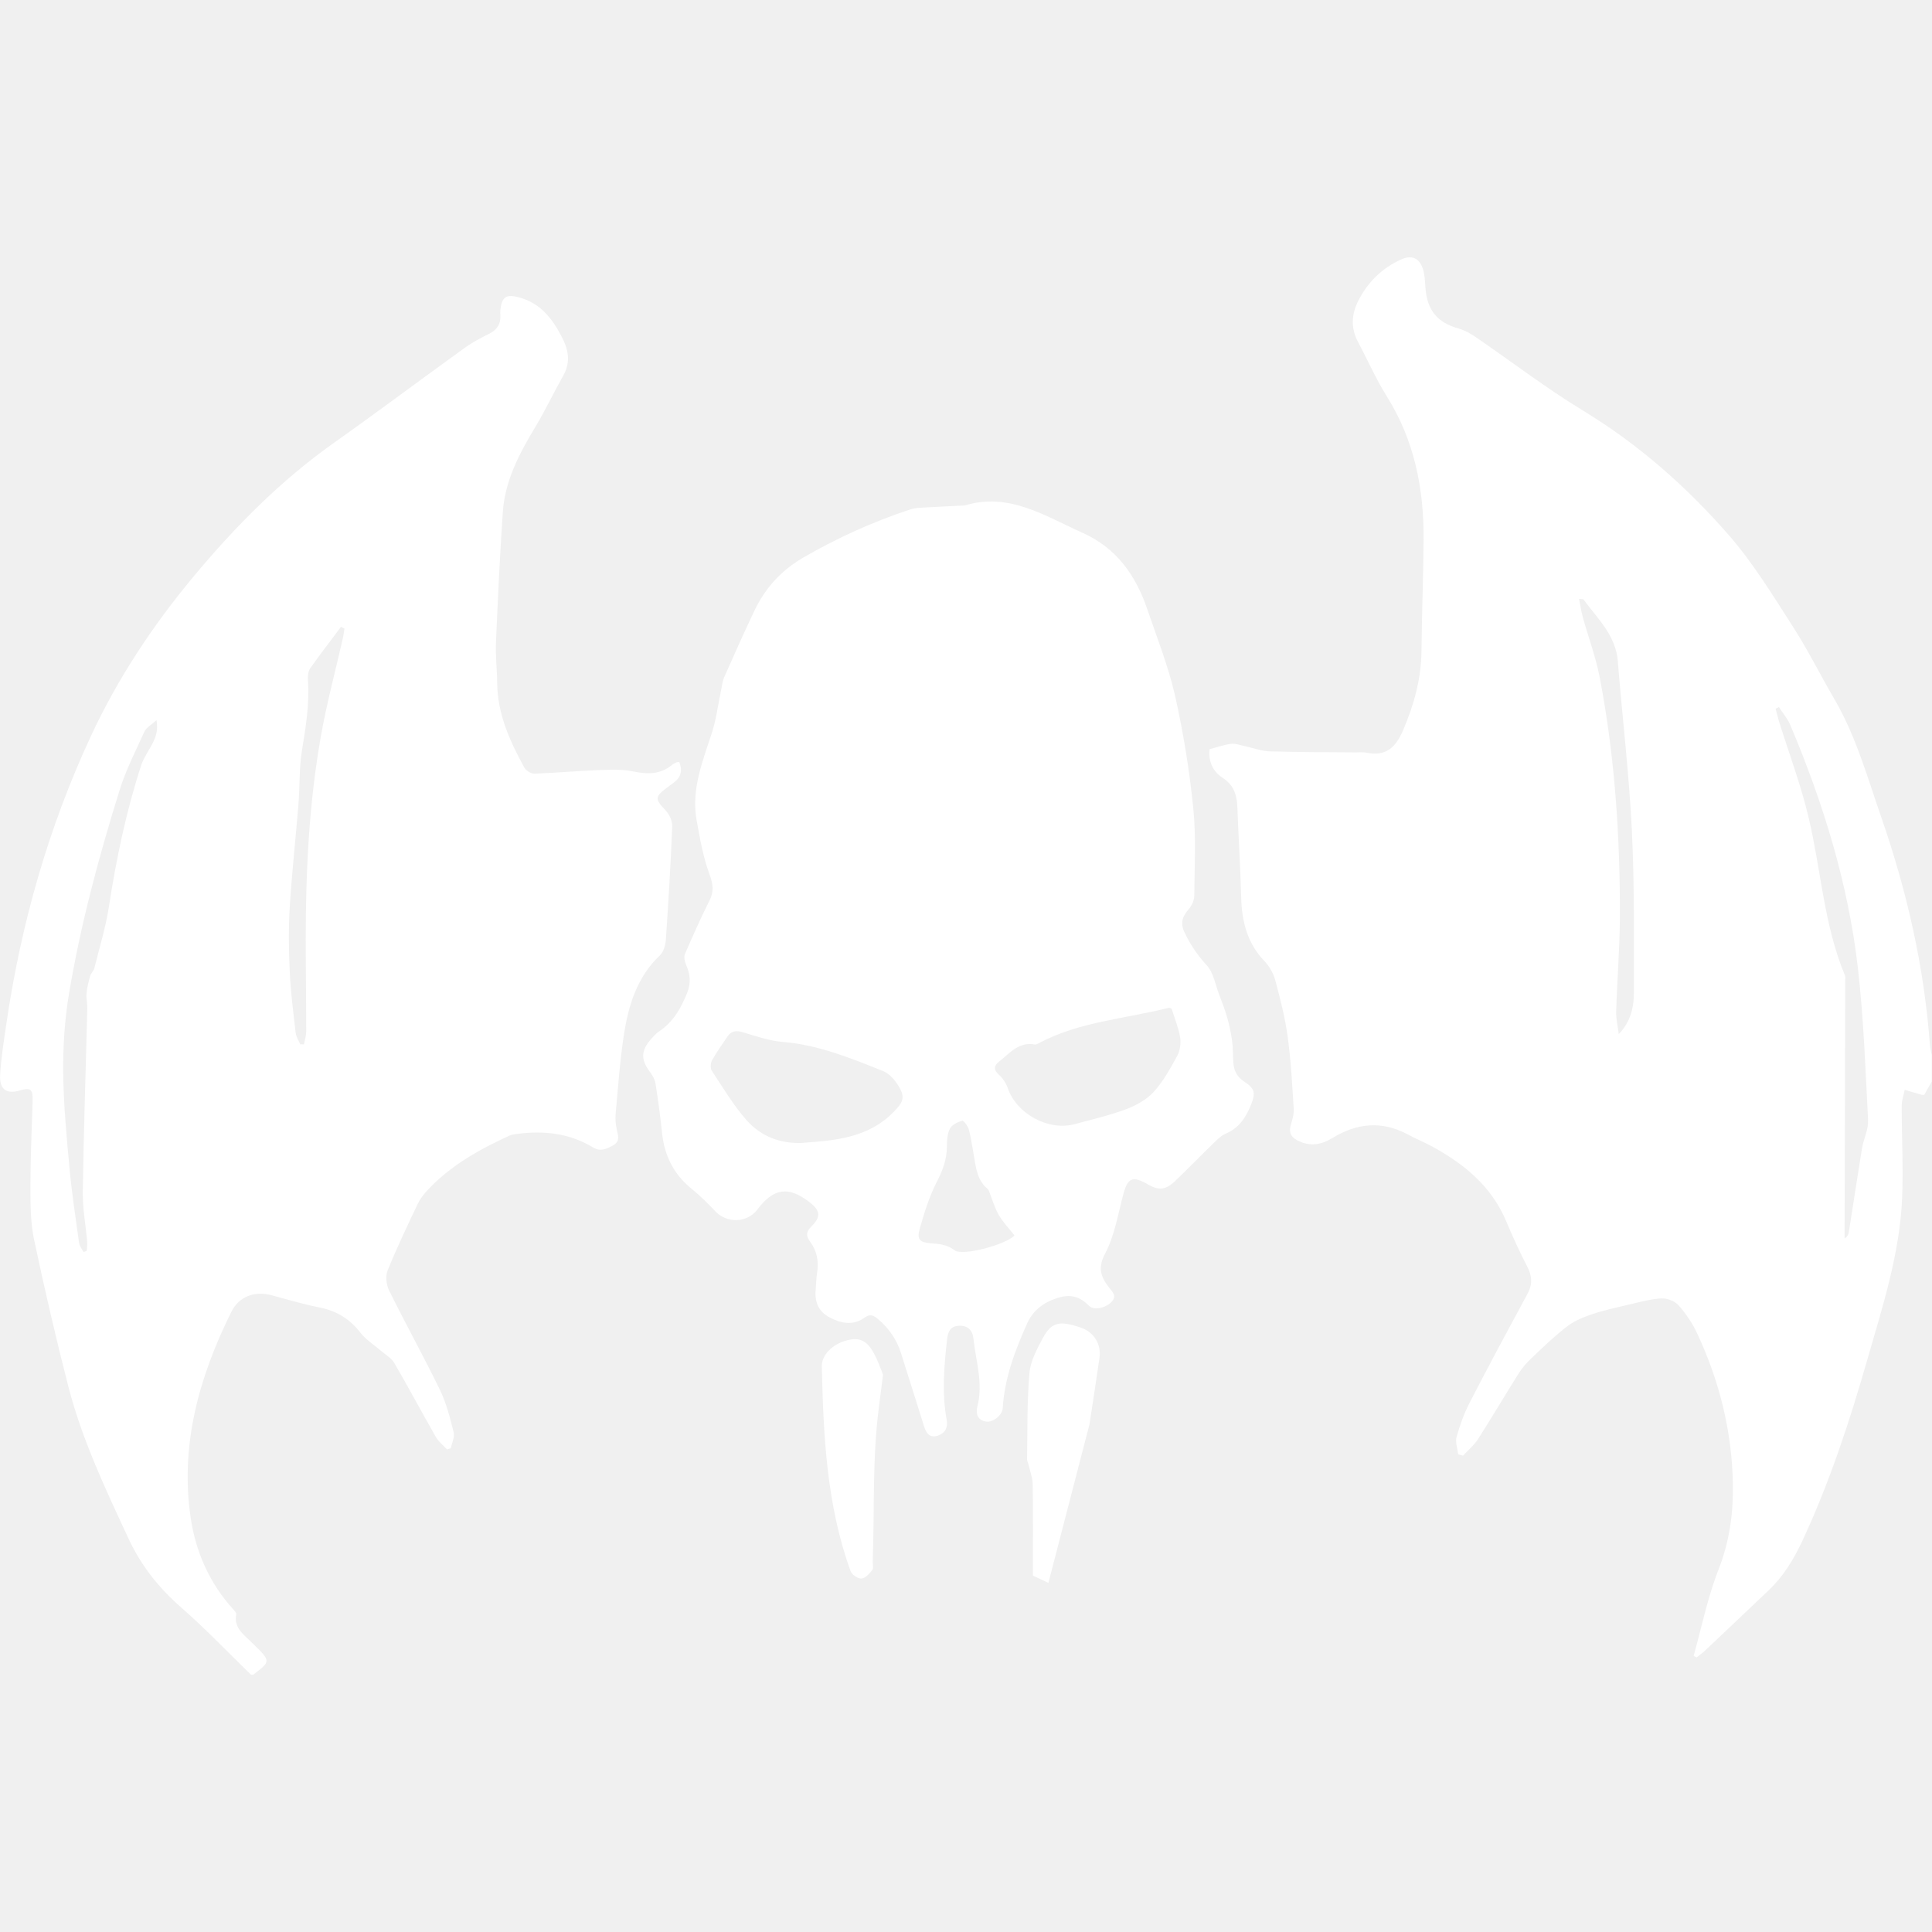
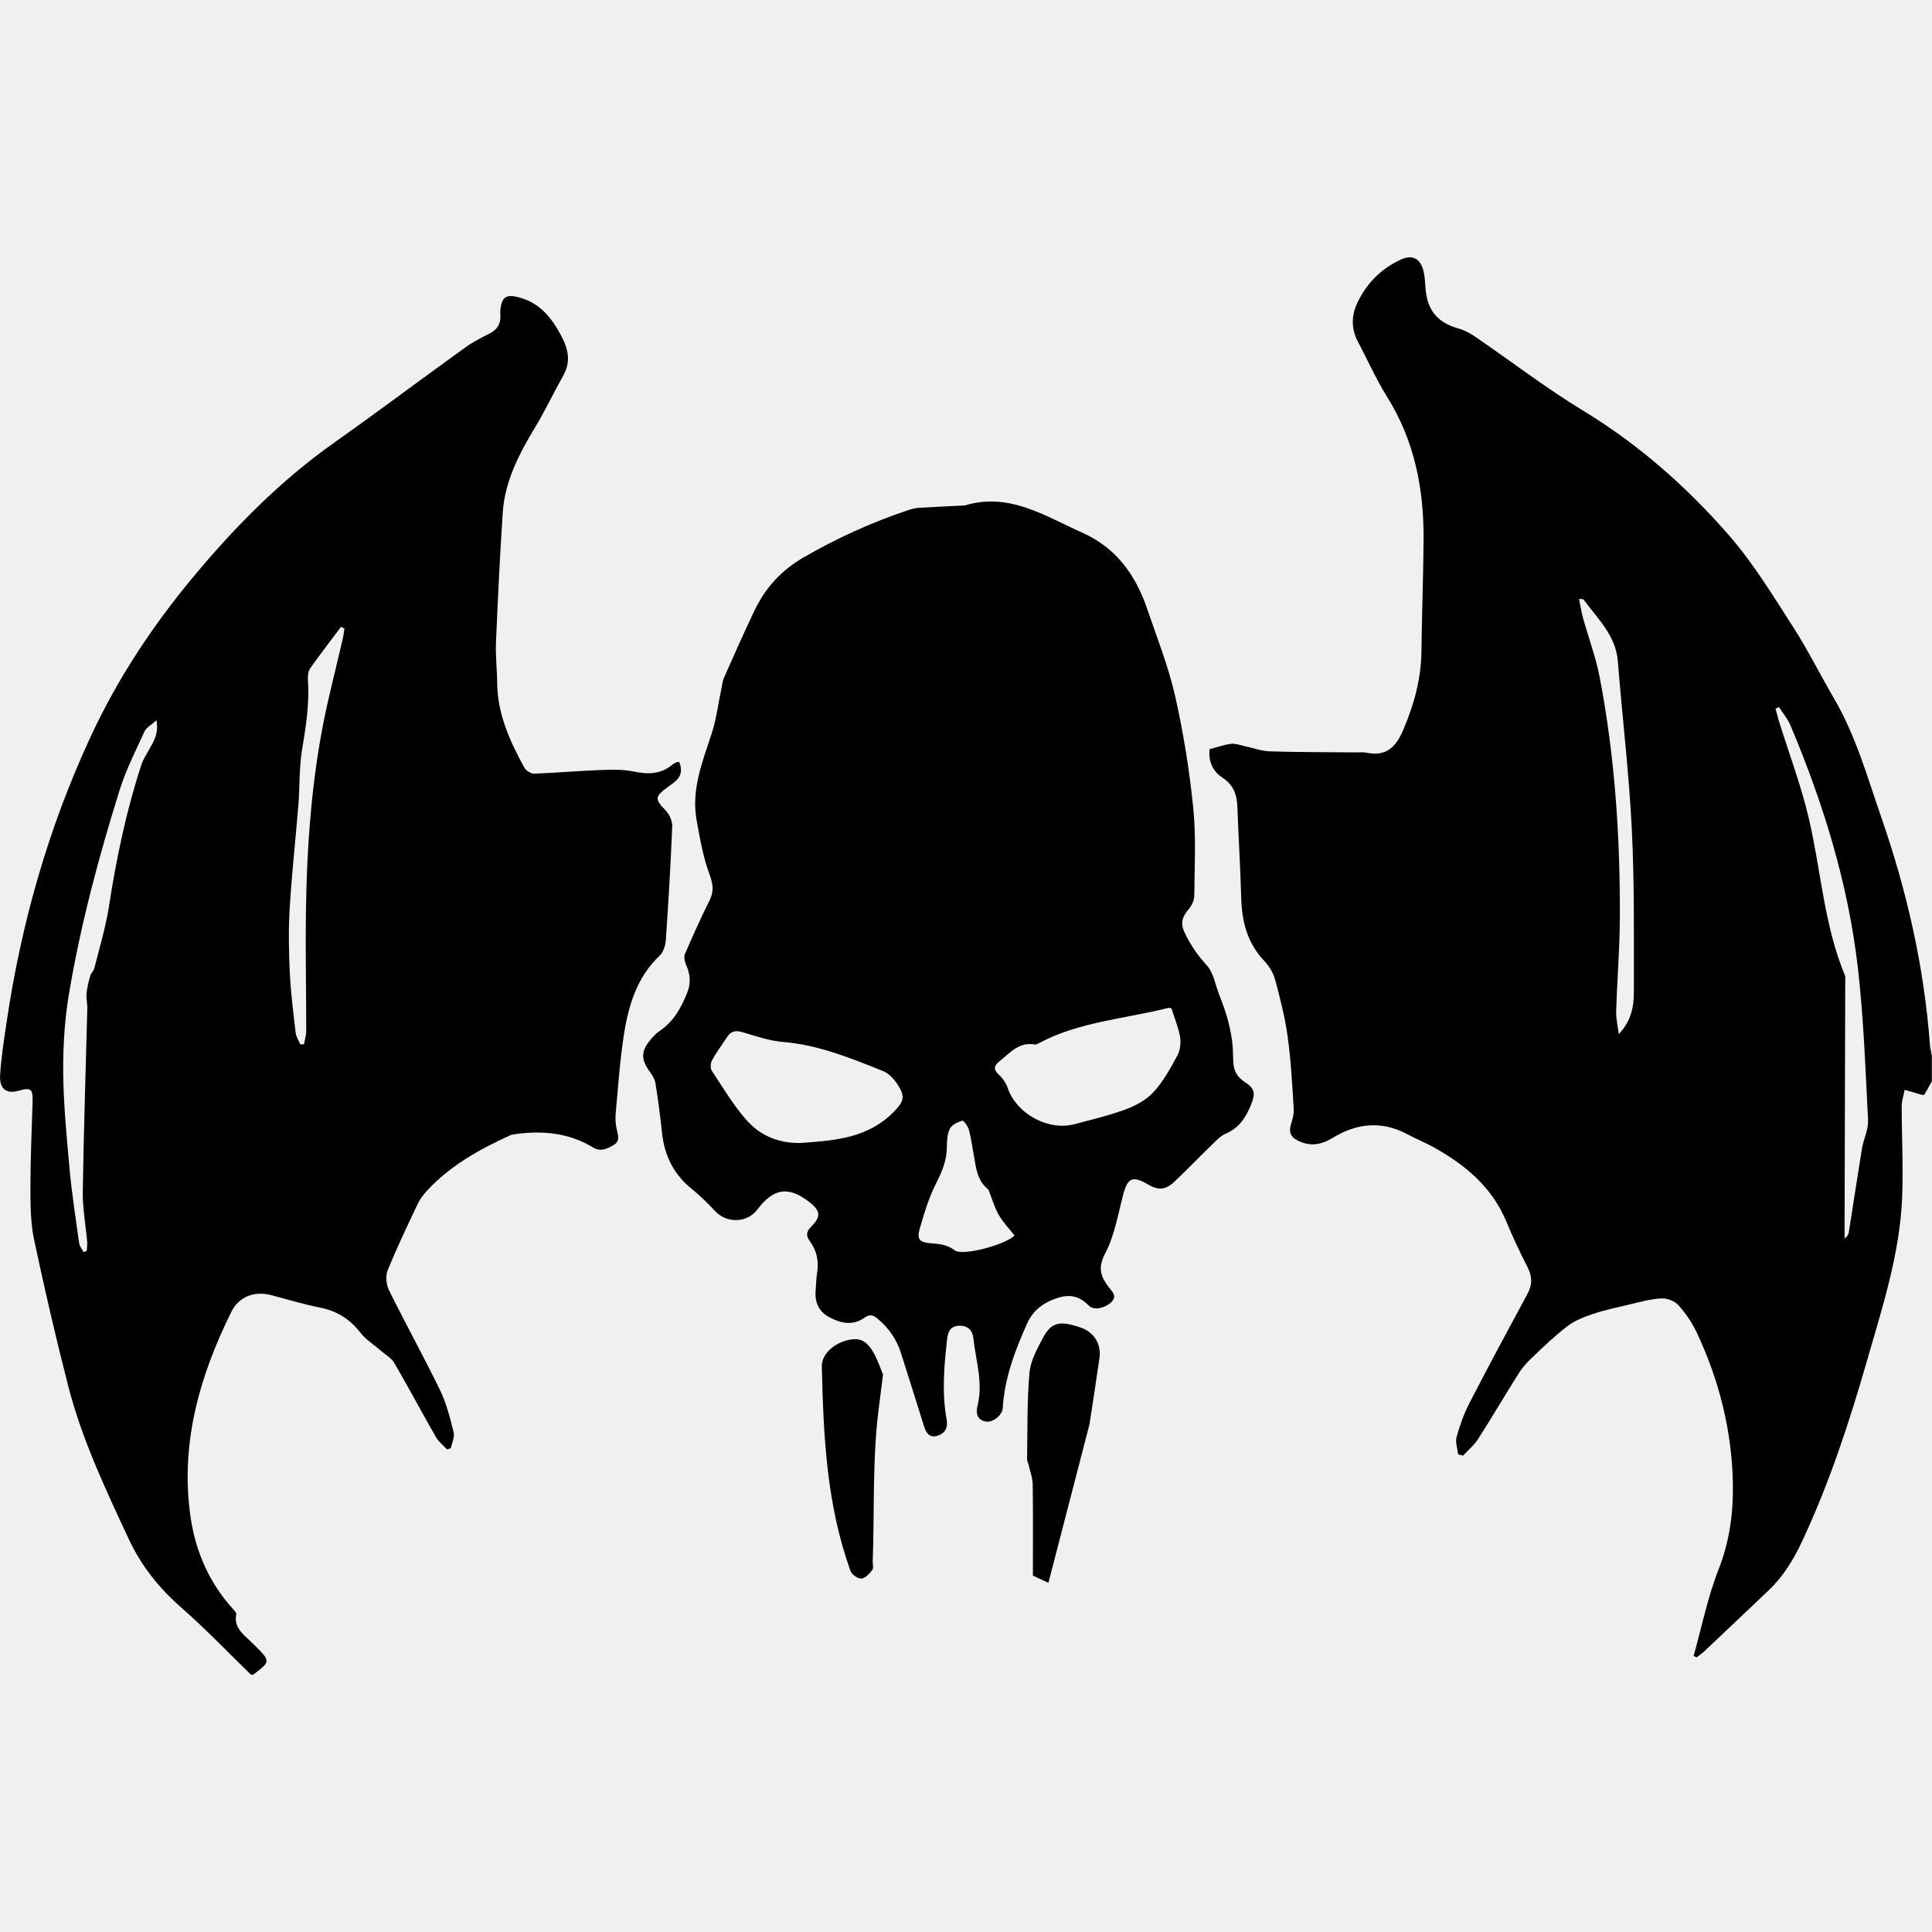
<svg xmlns="http://www.w3.org/2000/svg" version="1.1" width="32" height="32" viewBox="0 0 32 32">
-   <path fill="#fff" d="M31.999 17.909c-0.043 0.075-0.087 0.152-0.127 0.224-0.022 0-0.034 0.003-0.043 0-0.094-0.027-0.187-0.055-0.282-0.082-0.017 0.089-0.049 0.179-0.049 0.268 0 0.509 0.028 1.018 0.007 1.525-0.039 0.917-0.32 1.786-0.572 2.661-0.296 1.032-0.628 2.048-1.083 3.022-0.143 0.303-0.31 0.58-0.553 0.811-0.356 0.338-0.713 0.678-1.071 1.015-0.039 0.036-0.084 0.066-0.126 0.099-0.015-0.008-0.032-0.017-0.048-0.025 0.134-0.481 0.233-0.976 0.415-1.438 0.18-0.461 0.243-0.928 0.235-1.409-0.015-0.878-0.225-1.714-0.597-2.506-0.077-0.165-0.184-0.32-0.305-0.456-0.061-0.068-0.186-0.117-0.278-0.112-0.176 0.008-0.351 0.057-0.524 0.098-0.205 0.048-0.412 0.092-0.611 0.158-0.148 0.049-0.303 0.11-0.426 0.204-0.208 0.158-0.397 0.342-0.588 0.523-0.080 0.075-0.157 0.161-0.215 0.253-0.229 0.363-0.447 0.735-0.679 1.097-0.066 0.102-0.164 0.182-0.247 0.271-0.027-0.007-0.053-0.014-0.080-0.022-0.011-0.095-0.050-0.2-0.027-0.285 0.053-0.191 0.122-0.384 0.212-0.561 0.314-0.609 0.64-1.215 0.966-1.818 0.082-0.152 0.074-0.289-0.006-0.443-0.127-0.247-0.245-0.502-0.352-0.759-0.242-0.572-0.688-0.938-1.213-1.227-0.137-0.075-0.282-0.134-0.421-0.208-0.426-0.228-0.839-0.184-1.24 0.061-0.19 0.116-0.379 0.148-0.586 0.038-0.117-0.063-0.138-0.143-0.103-0.261 0.025-0.084 0.052-0.175 0.046-0.26-0.025-0.401-0.046-0.804-0.101-1.201-0.043-0.313-0.123-0.623-0.205-0.93-0.031-0.115-0.098-0.231-0.18-0.316-0.285-0.299-0.375-0.66-0.384-1.057-0.013-0.496-0.045-0.992-0.063-1.489-0.007-0.207-0.061-0.372-0.25-0.493-0.177-0.115-0.232-0.303-0.21-0.471 0.137-0.035 0.246-0.075 0.358-0.088 0.071-0.008 0.148 0.022 0.222 0.038 0.138 0.029 0.277 0.082 0.417 0.087 0.474 0.014 0.949 0.013 1.423 0.017 0.061 0 0.124-0.007 0.184 0.006 0.321 0.064 0.482-0.094 0.602-0.376 0.18-0.422 0.299-0.85 0.303-1.311 0.006-0.615 0.031-1.229 0.035-1.844 0.006-0.841-0.151-1.641-0.607-2.368-0.18-0.288-0.317-0.602-0.478-0.903-0.12-0.226-0.113-0.45-0.001-0.674 0.155-0.312 0.389-0.544 0.704-0.69 0.177-0.084 0.309-0.035 0.37 0.15 0.032 0.099 0.035 0.208 0.043 0.313 0.027 0.375 0.197 0.579 0.553 0.678 0.099 0.028 0.196 0.082 0.281 0.141 0.594 0.407 1.167 0.847 1.781 1.22 0.918 0.558 1.711 1.259 2.41 2.060 0.405 0.464 0.73 1.001 1.065 1.521 0.247 0.384 0.451 0.797 0.682 1.192 0.358 0.614 0.547 1.294 0.777 1.957 0.424 1.222 0.711 2.475 0.806 3.768 0.004 0.060 0.021 0.12 0.032 0.179 0 0.138 0 0.284 0 0.429zM29.465 11.711c-0.018 0.008-0.036 0.018-0.056 0.027 0.020 0.070 0.036 0.141 0.057 0.211 0.168 0.537 0.368 1.066 0.495 1.612 0.203 0.865 0.25 1.765 0.598 2.597 0.008 0.020 0.004 0.045 0.004 0.067-0.003 1.381-0.007 2.761-0.011 4.141 0 0.049 0 0.098 0 0.148 0.048-0.034 0.064-0.067 0.070-0.103 0.073-0.463 0.143-0.925 0.218-1.388 0.027-0.158 0.108-0.314 0.101-0.47-0.043-0.841-0.073-1.687-0.169-2.524-0.161-1.395-0.573-2.727-1.118-4.018-0.045-0.108-0.126-0.2-0.189-0.299zM26.154 9.918c0.022 0.112 0.038 0.214 0.064 0.312 0.091 0.327 0.212 0.65 0.277 0.983 0.254 1.321 0.341 2.658 0.335 4-0.003 0.513-0.046 1.027-0.061 1.54-0.004 0.124 0.028 0.25 0.043 0.375 0.201-0.21 0.252-0.451 0.25-0.696-0.001-0.899 0.011-1.799-0.034-2.695-0.046-0.931-0.158-1.859-0.232-2.788-0.035-0.429-0.337-0.703-0.567-1.019-0.008-0.008-0.032-0.006-0.075-0.011zM4.157 27.738c-0.384-0.373-0.755-0.762-1.157-1.114-0.369-0.323-0.661-0.689-0.868-1.134-0.382-0.82-0.77-1.638-0.998-2.517-0.208-0.809-0.397-1.626-0.57-2.443-0.059-0.281-0.060-0.577-0.060-0.868 0-0.474 0.022-0.949 0.036-1.423 0.006-0.201-0.029-0.231-0.222-0.175-0.211 0.061-0.331-0.025-0.316-0.261 0.017-0.278 0.060-0.555 0.101-0.83 0.242-1.662 0.697-3.264 1.405-4.786 0.442-0.95 1.018-1.82 1.69-2.628 0.696-0.837 1.455-1.605 2.348-2.235 0.725-0.513 1.435-1.047 2.155-1.565 0.126-0.091 0.266-0.164 0.405-0.233 0.124-0.063 0.186-0.154 0.182-0.292-0.001-0.034-0.004-0.067-0.001-0.101 0.025-0.219 0.099-0.264 0.312-0.207 0.342 0.092 0.537 0.335 0.695 0.633 0.119 0.222 0.166 0.429 0.035 0.663-0.159 0.281-0.296 0.574-0.463 0.851-0.264 0.439-0.503 0.889-0.538 1.41-0.049 0.718-0.082 1.438-0.113 2.158-0.010 0.222 0.018 0.446 0.020 0.669 0.004 0.516 0.21 0.966 0.45 1.405 0.028 0.050 0.112 0.102 0.168 0.099 0.356-0.013 0.711-0.045 1.068-0.059 0.189-0.007 0.383-0.015 0.565 0.022 0.239 0.050 0.451 0.053 0.647-0.109 0.021-0.018 0.048-0.029 0.073-0.042 0.010-0.004 0.021-0.004 0.043-0.007 0.055 0.131 0.038 0.243-0.078 0.335-0.035 0.028-0.071 0.053-0.108 0.080-0.224 0.166-0.219 0.197-0.035 0.393 0.062 0.066 0.11 0.175 0.106 0.263-0.025 0.625-0.063 1.25-0.105 1.874-0.006 0.089-0.038 0.201-0.098 0.259-0.376 0.355-0.519 0.818-0.595 1.301-0.068 0.435-0.098 0.876-0.138 1.315-0.008 0.088-0.003 0.18 0.017 0.266 0.021 0.096 0.057 0.194-0.045 0.256-0.103 0.061-0.218 0.124-0.344 0.046-0.397-0.242-0.827-0.284-1.278-0.224-0.038 0.006-0.078 0.011-0.113 0.028-0.505 0.232-0.985 0.5-1.367 0.916-0.060 0.066-0.115 0.14-0.152 0.219-0.172 0.363-0.345 0.725-0.496 1.097-0.038 0.094-0.022 0.238 0.024 0.33 0.274 0.555 0.576 1.099 0.846 1.655 0.105 0.218 0.165 0.46 0.224 0.696 0.020 0.078-0.029 0.175-0.048 0.263-0.021 0.007-0.041 0.014-0.061 0.020-0.063-0.068-0.143-0.129-0.187-0.208-0.233-0.407-0.453-0.822-0.689-1.227-0.046-0.078-0.14-0.13-0.212-0.193-0.116-0.101-0.254-0.186-0.347-0.305-0.178-0.231-0.397-0.363-0.681-0.419-0.268-0.053-0.53-0.133-0.795-0.203-0.278-0.073-0.537 0.021-0.664 0.28-0.533 1.076-0.851 2.203-0.671 3.413 0.084 0.561 0.312 1.080 0.704 1.51 0.021 0.024 0.054 0.057 0.050 0.081-0.043 0.217 0.109 0.326 0.236 0.449 0.048 0.048 0.096 0.092 0.144 0.141 0.166 0.172 0.164 0.211-0.022 0.352-0.027 0.020-0.052 0.042-0.078 0.061-0.010-0.001-0.021-0.001-0.032-0.001zM2.593 11.928c-0.088 0.081-0.171 0.123-0.201 0.19-0.145 0.319-0.306 0.633-0.41 0.966-0.347 1.111-0.649 2.236-0.841 3.385-0.071 0.428-0.098 0.867-0.094 1.301 0.006 0.53 0.056 1.059 0.105 1.588 0.038 0.411 0.101 0.819 0.158 1.229 0.007 0.053 0.049 0.102 0.075 0.152 0.017-0.007 0.034-0.015 0.052-0.022 0.003-0.049 0.011-0.099 0.007-0.148-0.024-0.277-0.077-0.555-0.073-0.832 0.015-1.011 0.050-2.020 0.075-3.030 0.003-0.082-0.020-0.166-0.013-0.249 0.008-0.098 0.034-0.196 0.060-0.292 0.013-0.046 0.059-0.085 0.070-0.131 0.085-0.341 0.189-0.679 0.242-1.025 0.123-0.795 0.287-1.581 0.537-2.345 0.025-0.077 0.070-0.148 0.11-0.219 0.082-0.145 0.182-0.284 0.14-0.517zM4.973 17.297c0.021 0 0.042 0.001 0.061 0.001 0.014-0.073 0.038-0.145 0.038-0.219 0-0.507-0.008-1.015-0.008-1.522 0-1.118 0.053-2.232 0.246-3.335 0.096-0.553 0.243-1.099 0.368-1.646 0.013-0.055 0.018-0.11 0.027-0.165-0.020-0.010-0.039-0.020-0.057-0.029-0.17 0.228-0.345 0.453-0.509 0.686-0.035 0.050-0.043 0.13-0.039 0.194 0.028 0.394-0.034 0.777-0.098 1.163-0.049 0.295-0.035 0.601-0.059 0.9-0.046 0.567-0.109 1.132-0.144 1.7-0.021 0.355-0.017 0.713 0 1.068 0.015 0.338 0.059 0.675 0.098 1.012 0.007 0.067 0.050 0.129 0.077 0.193zM15.972 8.374c0.739-0.228 1.333 0.172 1.958 0.451 0.563 0.252 0.881 0.703 1.072 1.264 0.162 0.474 0.349 0.945 0.46 1.431 0.138 0.612 0.239 1.238 0.302 1.863 0.049 0.479 0.021 0.967 0.017 1.452 0 0.073-0.038 0.159-0.085 0.215-0.105 0.12-0.154 0.229-0.078 0.39 0.096 0.204 0.215 0.38 0.37 0.549 0.112 0.122 0.141 0.319 0.204 0.482 0.046 0.123 0.095 0.245 0.131 0.372 0.038 0.133 0.067 0.268 0.085 0.404 0.017 0.116 0.011 0.233 0.020 0.351 0.008 0.136 0.061 0.239 0.183 0.319 0.175 0.113 0.187 0.189 0.109 0.383-0.084 0.208-0.197 0.383-0.418 0.477-0.084 0.036-0.154 0.11-0.221 0.176-0.211 0.204-0.415 0.418-0.629 0.619-0.148 0.14-0.267 0.147-0.44 0.045-0.254-0.148-0.335-0.109-0.408 0.169-0.087 0.328-0.143 0.678-0.298 0.973-0.129 0.243-0.074 0.387 0.063 0.567 0.049 0.064 0.136 0.136 0.046 0.233-0.095 0.103-0.295 0.154-0.38 0.067-0.151-0.154-0.306-0.194-0.513-0.13-0.235 0.073-0.411 0.205-0.51 0.426-0.201 0.449-0.375 0.907-0.404 1.405-0.007 0.112-0.161 0.236-0.275 0.219-0.147-0.022-0.173-0.138-0.144-0.254 0.099-0.384-0.027-0.753-0.067-1.128-0.014-0.13-0.094-0.212-0.239-0.205-0.144 0.007-0.18 0.095-0.196 0.222-0.050 0.446-0.089 0.89-0.007 1.336 0.024 0.13-0.027 0.222-0.15 0.263-0.137 0.043-0.191-0.049-0.226-0.159-0.127-0.404-0.253-0.809-0.382-1.213-0.071-0.224-0.2-0.408-0.38-0.561-0.074-0.063-0.133-0.087-0.219-0.025-0.193 0.14-0.391 0.099-0.584-0.003-0.186-0.098-0.249-0.261-0.228-0.464 0.008-0.089 0.007-0.179 0.022-0.267 0.032-0.191-0.001-0.369-0.116-0.524-0.068-0.092-0.068-0.161 0.018-0.246 0.168-0.164 0.155-0.266-0.029-0.408-0.347-0.268-0.593-0.233-0.862 0.124-0.171 0.226-0.51 0.232-0.703 0.022-0.12-0.13-0.249-0.254-0.386-0.366-0.295-0.239-0.449-0.547-0.489-0.921-0.029-0.278-0.066-0.555-0.11-0.83-0.011-0.067-0.053-0.133-0.095-0.19-0.145-0.198-0.147-0.34 0.013-0.527 0.043-0.050 0.089-0.103 0.144-0.14 0.235-0.157 0.362-0.383 0.464-0.639 0.067-0.166 0.049-0.312-0.020-0.467-0.022-0.052-0.038-0.129-0.017-0.176 0.129-0.296 0.26-0.593 0.405-0.881 0.078-0.154 0.062-0.275 0.001-0.439-0.105-0.285-0.158-0.59-0.212-0.89-0.094-0.512 0.098-0.977 0.252-1.451 0.074-0.231 0.103-0.475 0.154-0.714 0.015-0.070 0.021-0.144 0.050-0.208 0.162-0.368 0.326-0.734 0.498-1.097 0.179-0.377 0.442-0.669 0.812-0.885 0.559-0.323 1.141-0.588 1.751-0.79 0.057-0.020 0.119-0.031 0.179-0.035 0.247-0.015 0.493-0.025 0.738-0.038zM13.308 18.928c0.544-0.039 1.082-0.087 1.497-0.514 0.15-0.155 0.194-0.235 0.082-0.419-0.060-0.101-0.152-0.21-0.254-0.252-0.537-0.215-1.073-0.436-1.663-0.485-0.224-0.018-0.444-0.094-0.661-0.159-0.113-0.035-0.196-0.028-0.261 0.071-0.087 0.13-0.179 0.256-0.254 0.391-0.025 0.045-0.032 0.131-0.006 0.171 0.183 0.278 0.356 0.569 0.574 0.818 0.242 0.275 0.572 0.401 0.946 0.379zM19.406 16.707c-0.025-0.008-0.038-0.017-0.046-0.015-0.721 0.183-1.482 0.228-2.155 0.587-0.020 0.010-0.043 0.025-0.061 0.022-0.268-0.052-0.419 0.143-0.595 0.282-0.089 0.071-0.096 0.134-0.004 0.218 0.063 0.057 0.117 0.137 0.145 0.217 0.144 0.428 0.672 0.72 1.111 0.601 0.285-0.077 0.576-0.144 0.851-0.247 0.166-0.063 0.341-0.158 0.458-0.288 0.159-0.175 0.277-0.391 0.391-0.601 0.046-0.087 0.061-0.208 0.045-0.306-0.029-0.164-0.094-0.32-0.14-0.47zM16.803 20.463c-0.087-0.112-0.19-0.217-0.261-0.341s-0.11-0.267-0.164-0.401c-0.004-0.010-0.010-0.021-0.018-0.028-0.173-0.14-0.193-0.344-0.228-0.541-0.027-0.148-0.046-0.299-0.085-0.443-0.015-0.057-0.089-0.154-0.11-0.147-0.077 0.024-0.172 0.068-0.204 0.133-0.045 0.089-0.049 0.205-0.050 0.31-0.003 0.207-0.071 0.383-0.165 0.567-0.126 0.246-0.21 0.516-0.285 0.781-0.050 0.175 0 0.224 0.178 0.239 0.143 0.011 0.273 0.020 0.401 0.117 0.133 0.102 0.86-0.099 0.992-0.247zM17.365 26.217c-0.129-0.060-0.2-0.092-0.257-0.12 0-0.507 0.004-1.008-0.003-1.507-0.001-0.112-0.046-0.225-0.071-0.337-0.006-0.027-0.022-0.053-0.022-0.080 0.008-0.477-0.003-0.956 0.039-1.431 0.017-0.201 0.127-0.403 0.226-0.587 0.141-0.26 0.28-0.285 0.629-0.164 0.212 0.074 0.337 0.27 0.305 0.499-0.052 0.363-0.108 0.725-0.164 1.089-0.001 0.006-0.001 0.011-0.003 0.017-0.224 0.868-0.449 1.733-0.679 2.621zM14.626 22.766c-0.028 0.221-0.049 0.387-0.070 0.552-0.109 0.844-0.070 1.693-0.101 2.54-0.001 0.050 0.017 0.115-0.008 0.147-0.046 0.060-0.115 0.136-0.179 0.141-0.057 0.004-0.158-0.064-0.179-0.122-0.398-1.096-0.451-2.243-0.477-3.392-0.004-0.19 0.179-0.369 0.41-0.43 0.205-0.055 0.328-0.007 0.444 0.198 0.074 0.129 0.12 0.273 0.159 0.366z" />
+   <path d="M31.999 17.909c-0.043 0.075-0.087 0.152-0.127 0.224-0.022 0-0.034 0.003-0.043 0-0.094-0.027-0.187-0.055-0.282-0.082-0.017 0.089-0.049 0.179-0.049 0.268 0 0.509 0.028 1.018 0.007 1.525-0.039 0.917-0.32 1.786-0.572 2.661-0.296 1.032-0.628 2.048-1.083 3.022-0.143 0.303-0.31 0.58-0.553 0.811-0.356 0.338-0.713 0.678-1.071 1.015-0.039 0.036-0.084 0.066-0.126 0.099-0.015-0.008-0.032-0.017-0.048-0.025 0.134-0.481 0.233-0.976 0.415-1.438 0.18-0.461 0.243-0.928 0.235-1.409-0.015-0.878-0.225-1.714-0.597-2.506-0.077-0.165-0.184-0.32-0.305-0.456-0.061-0.068-0.186-0.117-0.278-0.112-0.176 0.008-0.351 0.057-0.524 0.098-0.205 0.048-0.412 0.092-0.611 0.158-0.148 0.049-0.303 0.11-0.426 0.204-0.208 0.158-0.397 0.342-0.588 0.523-0.080 0.075-0.157 0.161-0.215 0.253-0.229 0.363-0.447 0.735-0.679 1.097-0.066 0.102-0.164 0.182-0.247 0.271-0.027-0.007-0.053-0.014-0.080-0.022-0.011-0.095-0.050-0.2-0.027-0.285 0.053-0.191 0.122-0.384 0.212-0.561 0.314-0.609 0.64-1.215 0.966-1.818 0.082-0.152 0.074-0.289-0.006-0.443-0.127-0.247-0.245-0.502-0.352-0.759-0.242-0.572-0.688-0.938-1.213-1.227-0.137-0.075-0.282-0.134-0.421-0.208-0.426-0.228-0.839-0.184-1.24 0.061-0.19 0.116-0.379 0.148-0.586 0.038-0.117-0.063-0.138-0.143-0.103-0.261 0.025-0.084 0.052-0.175 0.046-0.26-0.025-0.401-0.046-0.804-0.101-1.201-0.043-0.313-0.123-0.623-0.205-0.93-0.031-0.115-0.098-0.231-0.18-0.316-0.285-0.299-0.375-0.66-0.384-1.057-0.013-0.496-0.045-0.992-0.063-1.489-0.007-0.207-0.061-0.372-0.25-0.493-0.177-0.115-0.232-0.303-0.21-0.471 0.137-0.035 0.246-0.075 0.358-0.088 0.071-0.008 0.148 0.022 0.222 0.038 0.138 0.029 0.277 0.082 0.417 0.087 0.474 0.014 0.949 0.013 1.423 0.017 0.061 0 0.124-0.007 0.184 0.006 0.321 0.064 0.482-0.094 0.602-0.376 0.18-0.422 0.299-0.85 0.303-1.311 0.006-0.615 0.031-1.229 0.035-1.844 0.006-0.841-0.151-1.641-0.607-2.368-0.18-0.288-0.317-0.602-0.478-0.903-0.12-0.226-0.113-0.45-0.001-0.674 0.155-0.312 0.389-0.544 0.704-0.69 0.177-0.084 0.309-0.035 0.37 0.15 0.032 0.099 0.035 0.208 0.043 0.313 0.027 0.375 0.197 0.579 0.553 0.678 0.099 0.028 0.196 0.082 0.281 0.141 0.594 0.407 1.167 0.847 1.781 1.22 0.918 0.558 1.711 1.259 2.41 2.060 0.405 0.464 0.73 1.001 1.065 1.521 0.247 0.384 0.451 0.797 0.682 1.192 0.358 0.614 0.547 1.294 0.777 1.957 0.424 1.222 0.711 2.475 0.806 3.768 0.004 0.060 0.021 0.12 0.032 0.179 0 0.138 0 0.284 0 0.429zM29.465 11.711c-0.018 0.008-0.036 0.018-0.056 0.027 0.020 0.070 0.036 0.141 0.057 0.211 0.168 0.537 0.368 1.066 0.495 1.612 0.203 0.865 0.25 1.765 0.598 2.597 0.008 0.020 0.004 0.045 0.004 0.067-0.003 1.381-0.007 2.761-0.011 4.141 0 0.049 0 0.098 0 0.148 0.048-0.034 0.064-0.067 0.070-0.103 0.073-0.463 0.143-0.925 0.218-1.388 0.027-0.158 0.108-0.314 0.101-0.47-0.043-0.841-0.073-1.687-0.169-2.524-0.161-1.395-0.573-2.727-1.118-4.018-0.045-0.108-0.126-0.2-0.189-0.299zM26.154 9.918c0.022 0.112 0.038 0.214 0.064 0.312 0.091 0.327 0.212 0.65 0.277 0.983 0.254 1.321 0.341 2.658 0.335 4-0.003 0.513-0.046 1.027-0.061 1.54-0.004 0.124 0.028 0.25 0.043 0.375 0.201-0.21 0.252-0.451 0.25-0.696-0.001-0.899 0.011-1.799-0.034-2.695-0.046-0.931-0.158-1.859-0.232-2.788-0.035-0.429-0.337-0.703-0.567-1.019-0.008-0.008-0.032-0.006-0.075-0.011z" />
+   <path d="M4.157 27.738c-0.384-0.373-0.755-0.762-1.157-1.114-0.369-0.323-0.661-0.689-0.868-1.134-0.382-0.82-0.77-1.638-0.998-2.517-0.208-0.809-0.397-1.626-0.57-2.443-0.059-0.281-0.060-0.577-0.060-0.868 0-0.474 0.022-0.949 0.036-1.423 0.006-0.201-0.029-0.231-0.222-0.175-0.211 0.061-0.331-0.025-0.316-0.261 0.017-0.278 0.060-0.555 0.101-0.83 0.242-1.662 0.697-3.264 1.405-4.786 0.442-0.95 1.018-1.82 1.69-2.628 0.696-0.837 1.455-1.605 2.348-2.235 0.725-0.513 1.435-1.047 2.155-1.565 0.126-0.091 0.266-0.164 0.405-0.233 0.124-0.063 0.186-0.154 0.182-0.292-0.001-0.034-0.004-0.067-0.001-0.101 0.025-0.219 0.099-0.264 0.312-0.207 0.342 0.092 0.537 0.335 0.695 0.633 0.119 0.222 0.166 0.429 0.035 0.663-0.159 0.281-0.296 0.574-0.463 0.851-0.264 0.439-0.503 0.889-0.538 1.41-0.049 0.718-0.082 1.438-0.113 2.158-0.010 0.222 0.018 0.446 0.020 0.669 0.004 0.516 0.21 0.966 0.45 1.405 0.028 0.050 0.112 0.102 0.168 0.099 0.356-0.013 0.711-0.045 1.068-0.059 0.189-0.007 0.383-0.015 0.565 0.022 0.239 0.050 0.451 0.053 0.647-0.109 0.021-0.018 0.048-0.029 0.073-0.042 0.010-0.004 0.021-0.004 0.043-0.007 0.055 0.131 0.038 0.243-0.078 0.335-0.035 0.028-0.071 0.053-0.108 0.080-0.224 0.166-0.219 0.197-0.035 0.393 0.062 0.066 0.11 0.175 0.106 0.263-0.025 0.625-0.063 1.25-0.105 1.874-0.006 0.089-0.038 0.201-0.098 0.259-0.376 0.355-0.519 0.818-0.595 1.301-0.068 0.435-0.098 0.876-0.138 1.315-0.008 0.088-0.003 0.18 0.017 0.266 0.021 0.096 0.057 0.194-0.045 0.256-0.103 0.061-0.218 0.124-0.344 0.046-0.397-0.242-0.827-0.284-1.278-0.224-0.038 0.006-0.078 0.011-0.113 0.028-0.505 0.232-0.985 0.5-1.367 0.916-0.060 0.066-0.115 0.14-0.152 0.219-0.172 0.363-0.345 0.725-0.496 1.097-0.038 0.094-0.022 0.238 0.024 0.33 0.274 0.555 0.576 1.099 0.846 1.655 0.105 0.218 0.165 0.46 0.224 0.696 0.020 0.078-0.029 0.175-0.048 0.263-0.021 0.007-0.041 0.014-0.061 0.020-0.063-0.068-0.143-0.129-0.187-0.208-0.233-0.407-0.453-0.822-0.689-1.227-0.046-0.078-0.14-0.13-0.212-0.193-0.116-0.101-0.254-0.186-0.347-0.305-0.178-0.231-0.397-0.363-0.681-0.419-0.268-0.053-0.53-0.133-0.795-0.203-0.278-0.073-0.537 0.021-0.664 0.28-0.533 1.076-0.851 2.203-0.671 3.413 0.084 0.561 0.312 1.080 0.704 1.51 0.021 0.024 0.054 0.057 0.050 0.081-0.043 0.217 0.109 0.326 0.236 0.449 0.048 0.048 0.096 0.092 0.144 0.141 0.166 0.172 0.164 0.211-0.022 0.352-0.027 0.020-0.052 0.042-0.078 0.061-0.010-0.001-0.021-0.001-0.032-0.001zM2.593 11.928c-0.088 0.081-0.171 0.123-0.201 0.19-0.145 0.319-0.306 0.633-0.41 0.966-0.347 1.111-0.649 2.236-0.841 3.385-0.071 0.428-0.098 0.867-0.094 1.301 0.006 0.53 0.056 1.059 0.105 1.588 0.038 0.411 0.101 0.819 0.158 1.229 0.007 0.053 0.049 0.102 0.075 0.152 0.017-0.007 0.034-0.015 0.052-0.022 0.003-0.049 0.011-0.099 0.007-0.148-0.024-0.277-0.077-0.555-0.073-0.832 0.015-1.011 0.050-2.020 0.075-3.030 0.003-0.082-0.020-0.166-0.013-0.249 0.008-0.098 0.034-0.196 0.060-0.292 0.013-0.046 0.059-0.085 0.070-0.131 0.085-0.341 0.189-0.679 0.242-1.025 0.123-0.795 0.287-1.581 0.537-2.345 0.025-0.077 0.070-0.148 0.11-0.219 0.082-0.145 0.182-0.284 0.14-0.517zM4.973 17.297c0.021 0 0.042 0.001 0.061 0.001 0.014-0.073 0.038-0.145 0.038-0.219 0-0.507-0.008-1.015-0.008-1.522 0-1.118 0.053-2.232 0.246-3.335 0.096-0.553 0.243-1.099 0.368-1.646 0.013-0.055 0.018-0.11 0.027-0.165-0.020-0.010-0.039-0.020-0.057-0.029-0.17 0.228-0.345 0.453-0.509 0.686-0.035 0.050-0.043 0.13-0.039 0.194 0.028 0.394-0.034 0.777-0.098 1.163-0.049 0.295-0.035 0.601-0.059 0.9-0.046 0.567-0.109 1.132-0.144 1.7-0.021 0.355-0.017 0.713 0 1.068 0.015 0.338 0.059 0.675 0.098 1.012 0.007 0.067 0.050 0.129 0.077 0.193z" />
+   <path d="M15.972 8.374c0.739-0.228 1.333 0.172 1.958 0.451 0.563 0.252 0.881 0.703 1.072 1.264 0.162 0.474 0.349 0.945 0.46 1.431 0.138 0.612 0.239 1.238 0.302 1.863 0.049 0.479 0.021 0.967 0.017 1.452 0 0.073-0.038 0.159-0.085 0.215-0.105 0.12-0.154 0.229-0.078 0.39 0.096 0.204 0.215 0.38 0.37 0.549 0.112 0.122 0.141 0.319 0.204 0.482 0.046 0.123 0.095 0.245 0.131 0.372 0.038 0.133 0.067 0.268 0.085 0.404 0.017 0.116 0.011 0.233 0.020 0.351 0.008 0.136 0.061 0.239 0.183 0.319 0.175 0.113 0.187 0.189 0.109 0.383-0.084 0.208-0.197 0.383-0.418 0.477-0.084 0.036-0.154 0.11-0.221 0.176-0.211 0.204-0.415 0.418-0.629 0.619-0.148 0.14-0.267 0.147-0.44 0.045-0.254-0.148-0.335-0.109-0.408 0.169-0.087 0.328-0.143 0.678-0.298 0.973-0.129 0.243-0.074 0.387 0.063 0.567 0.049 0.064 0.136 0.136 0.046 0.233-0.095 0.103-0.295 0.154-0.38 0.067-0.151-0.154-0.306-0.194-0.513-0.13-0.235 0.073-0.411 0.205-0.51 0.426-0.201 0.449-0.375 0.907-0.404 1.405-0.007 0.112-0.161 0.236-0.275 0.219-0.147-0.022-0.173-0.138-0.144-0.254 0.099-0.384-0.027-0.753-0.067-1.128-0.014-0.13-0.094-0.212-0.239-0.205-0.144 0.007-0.18 0.095-0.196 0.222-0.050 0.446-0.089 0.89-0.007 1.336 0.024 0.13-0.027 0.222-0.15 0.263-0.137 0.043-0.191-0.049-0.226-0.159-0.127-0.404-0.253-0.809-0.382-1.213-0.071-0.224-0.2-0.408-0.38-0.561-0.074-0.063-0.133-0.087-0.219-0.025-0.193 0.14-0.391 0.099-0.584-0.003-0.186-0.098-0.249-0.261-0.228-0.464 0.008-0.089 0.007-0.179 0.022-0.267 0.032-0.191-0.001-0.369-0.116-0.524-0.068-0.092-0.068-0.161 0.018-0.246 0.168-0.164 0.155-0.266-0.029-0.408-0.347-0.268-0.593-0.233-0.862 0.124-0.171 0.226-0.51 0.232-0.703 0.022-0.12-0.13-0.249-0.254-0.386-0.366-0.295-0.239-0.449-0.547-0.489-0.921-0.029-0.278-0.066-0.555-0.11-0.83-0.011-0.067-0.053-0.133-0.095-0.19-0.145-0.198-0.147-0.34 0.013-0.527 0.043-0.050 0.089-0.103 0.144-0.14 0.235-0.157 0.362-0.383 0.464-0.639 0.067-0.166 0.049-0.312-0.020-0.467-0.022-0.052-0.038-0.129-0.017-0.176 0.129-0.296 0.26-0.593 0.405-0.881 0.078-0.154 0.062-0.275 0.001-0.439-0.105-0.285-0.158-0.59-0.212-0.89-0.094-0.512 0.098-0.977 0.252-1.451 0.074-0.231 0.103-0.475 0.154-0.714 0.015-0.070 0.021-0.144 0.050-0.208 0.162-0.368 0.326-0.734 0.498-1.097 0.179-0.377 0.442-0.669 0.812-0.885 0.559-0.323 1.141-0.588 1.751-0.79 0.057-0.020 0.119-0.031 0.179-0.035 0.247-0.015 0.493-0.025 0.738-0.038zM13.308 18.928c0.544-0.039 1.082-0.087 1.497-0.514 0.15-0.155 0.194-0.235 0.082-0.419-0.060-0.101-0.152-0.21-0.254-0.252-0.537-0.215-1.073-0.436-1.663-0.485-0.224-0.018-0.444-0.094-0.661-0.159-0.113-0.035-0.196-0.028-0.261 0.071-0.087 0.13-0.179 0.256-0.254 0.391-0.025 0.045-0.032 0.131-0.006 0.171 0.183 0.278 0.356 0.569 0.574 0.818 0.242 0.275 0.572 0.401 0.946 0.379zM19.406 16.707c-0.025-0.008-0.038-0.017-0.046-0.015-0.721 0.183-1.482 0.228-2.155 0.587-0.020 0.010-0.043 0.025-0.061 0.022-0.268-0.052-0.419 0.143-0.595 0.282-0.089 0.071-0.096 0.134-0.004 0.218 0.063 0.057 0.117 0.137 0.145 0.217 0.144 0.428 0.672 0.72 1.111 0.601 0.285-0.077 0.576-0.144 0.851-0.247 0.166-0.063 0.341-0.158 0.458-0.288 0.159-0.175 0.277-0.391 0.391-0.601 0.046-0.087 0.061-0.208 0.045-0.306-0.029-0.164-0.094-0.32-0.14-0.47zM16.803 20.463c-0.087-0.112-0.19-0.217-0.261-0.341s-0.11-0.267-0.164-0.401c-0.004-0.010-0.010-0.021-0.018-0.028-0.173-0.14-0.193-0.344-0.228-0.541-0.027-0.148-0.046-0.299-0.085-0.443-0.015-0.057-0.089-0.154-0.11-0.147-0.077 0.024-0.172 0.068-0.204 0.133-0.045 0.089-0.049 0.205-0.050 0.31-0.003 0.207-0.071 0.383-0.165 0.567-0.126 0.246-0.21 0.516-0.285 0.781-0.050 0.175 0 0.224 0.178 0.239 0.143 0.011 0.273 0.020 0.401 0.117 0.133 0.102 0.86-0.099 0.992-0.247z" />
+   <path d="M17.365 26.217c-0.129-0.060-0.2-0.092-0.257-0.12 0-0.507 0.004-1.008-0.003-1.507-0.001-0.112-0.046-0.225-0.071-0.337-0.006-0.027-0.022-0.053-0.022-0.080 0.008-0.477-0.003-0.956 0.039-1.431 0.017-0.201 0.127-0.403 0.226-0.587 0.141-0.26 0.28-0.285 0.629-0.164 0.212 0.074 0.337 0.27 0.305 0.499-0.052 0.363-0.108 0.725-0.164 1.089-0.001 0.006-0.001 0.011-0.003 0.017-0.224 0.868-0.449 1.733-0.679 2.621z" />
+   <path d="M14.626 22.766c-0.028 0.221-0.049 0.387-0.070 0.552-0.109 0.844-0.070 1.693-0.101 2.54-0.001 0.050 0.017 0.115-0.008 0.147-0.046 0.060-0.115 0.136-0.179 0.141-0.057 0.004-0.158-0.064-0.179-0.122-0.398-1.096-0.451-2.243-0.477-3.392-0.004-0.19 0.179-0.369 0.41-0.43 0.205-0.055 0.328-0.007 0.444 0.198 0.074 0.129 0.12 0.273 0.159 0.366z" />
</svg>
